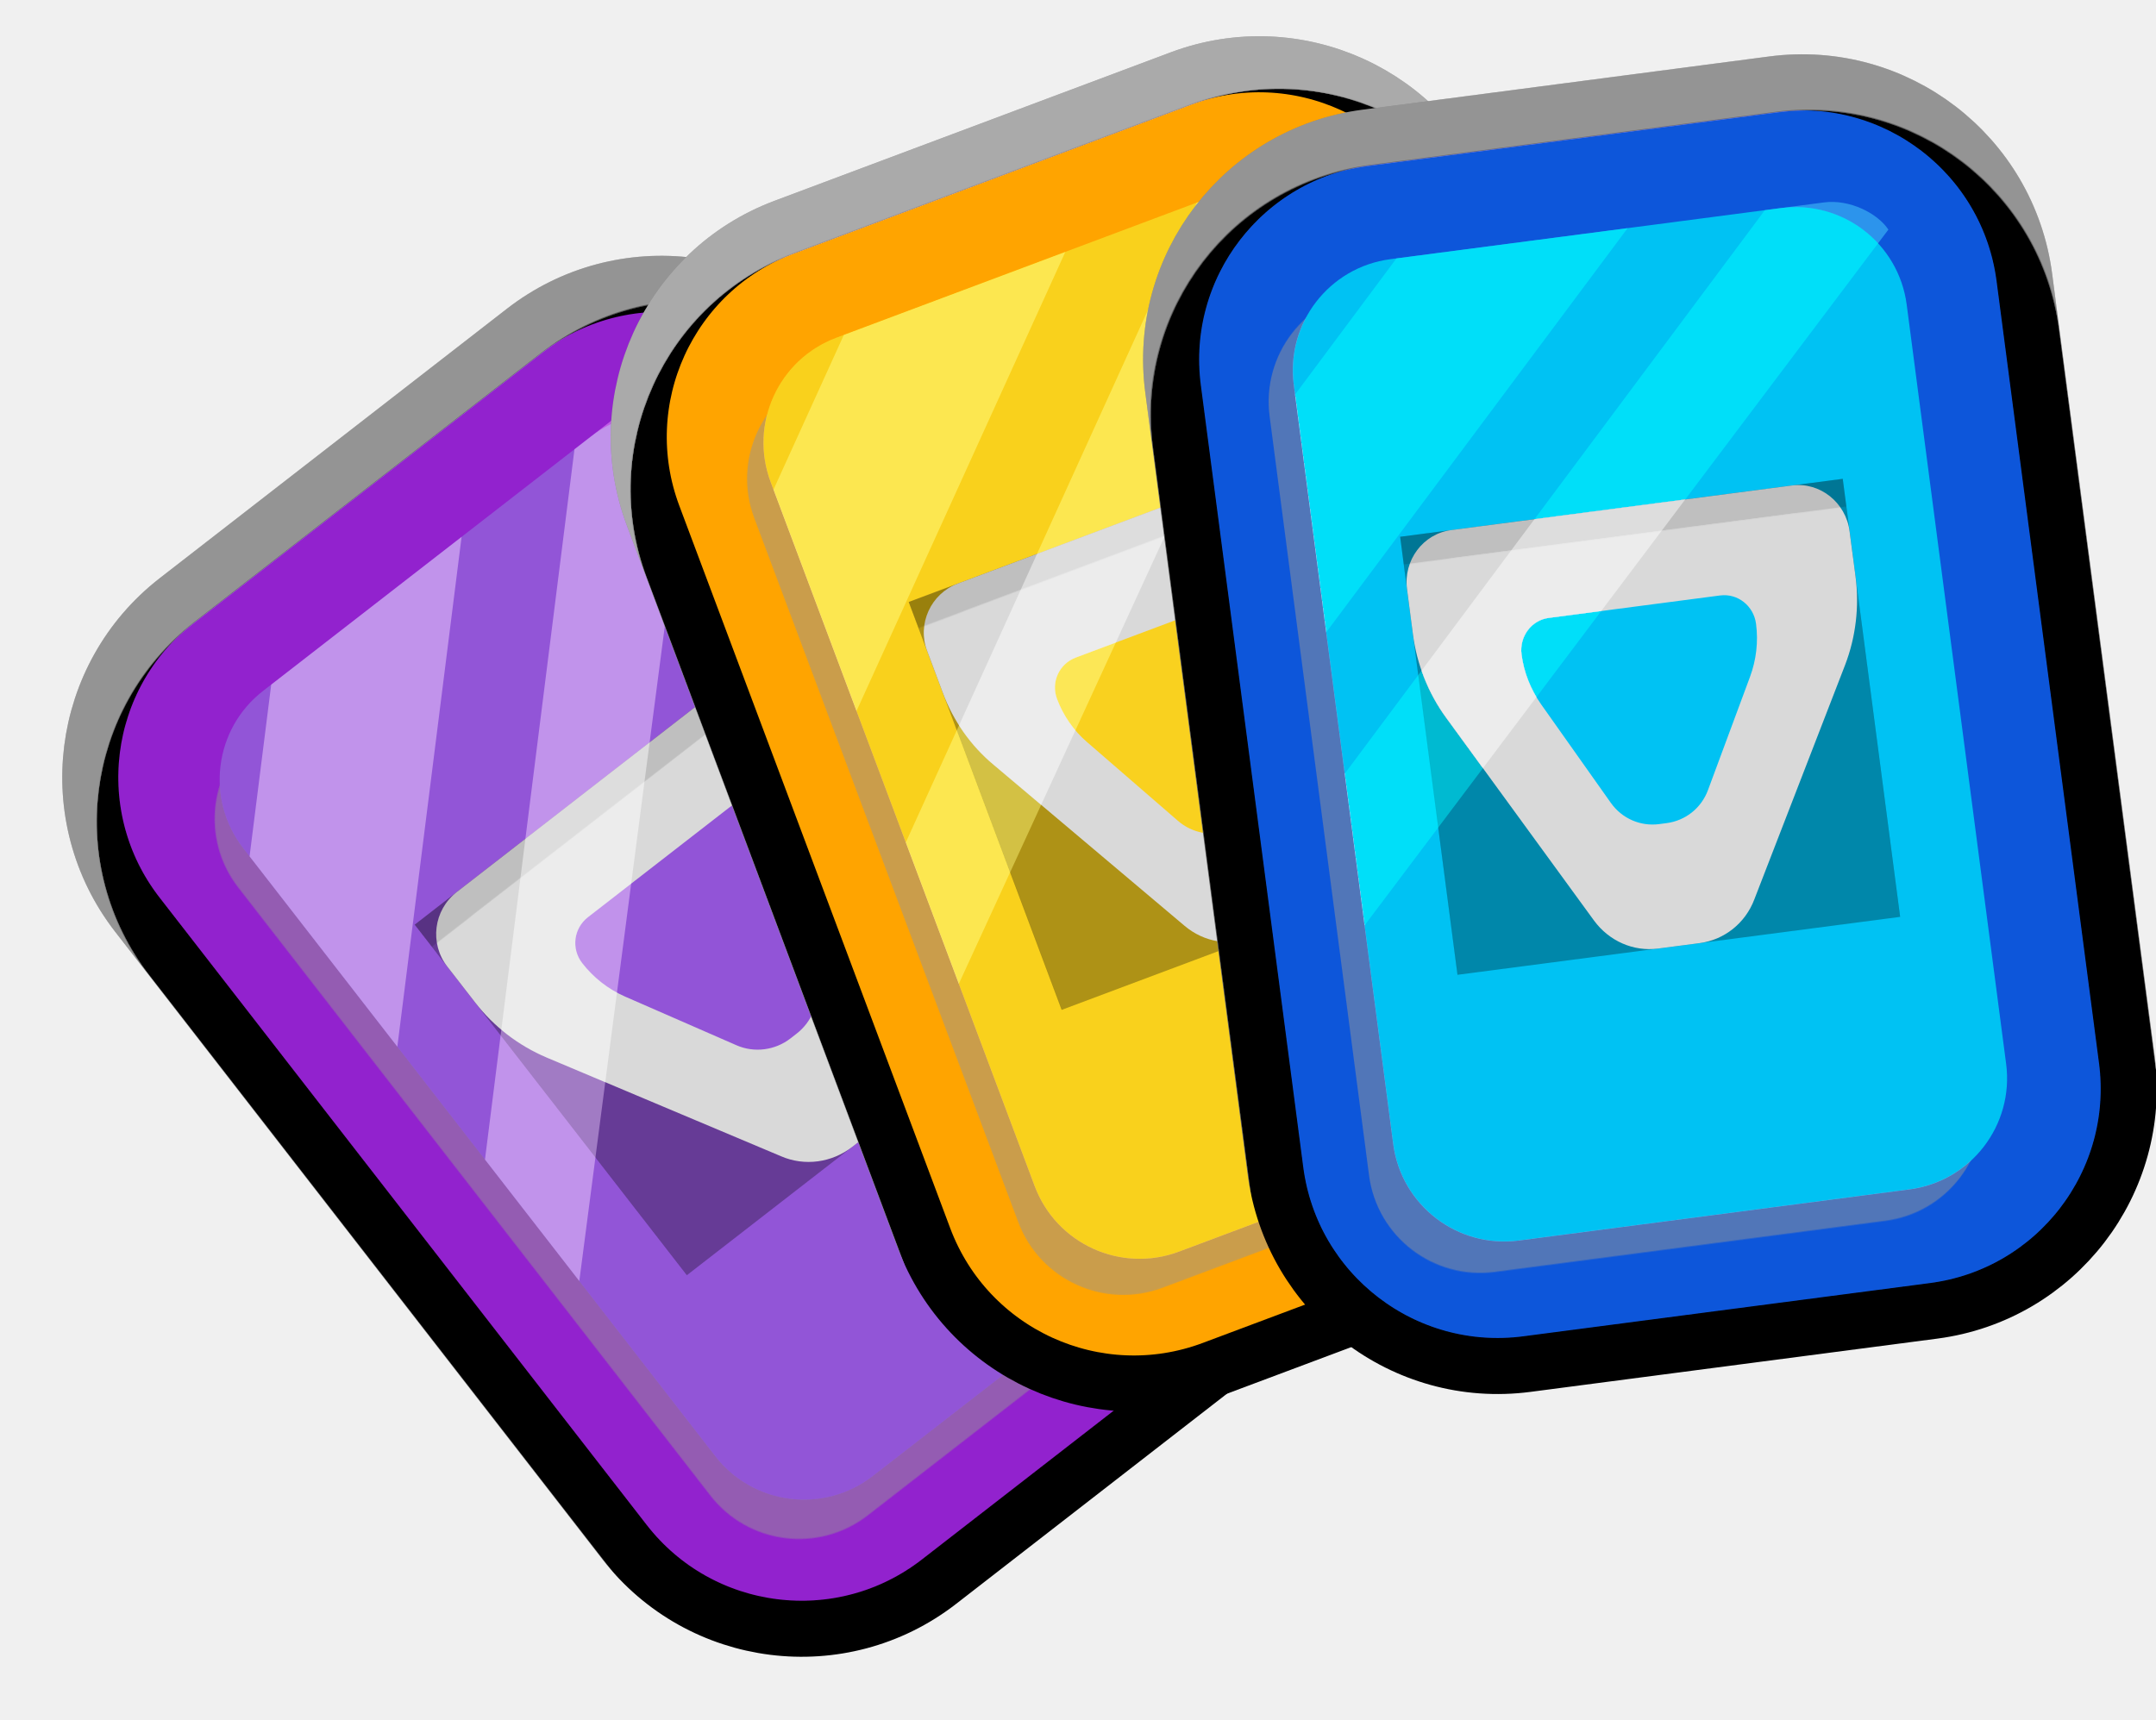
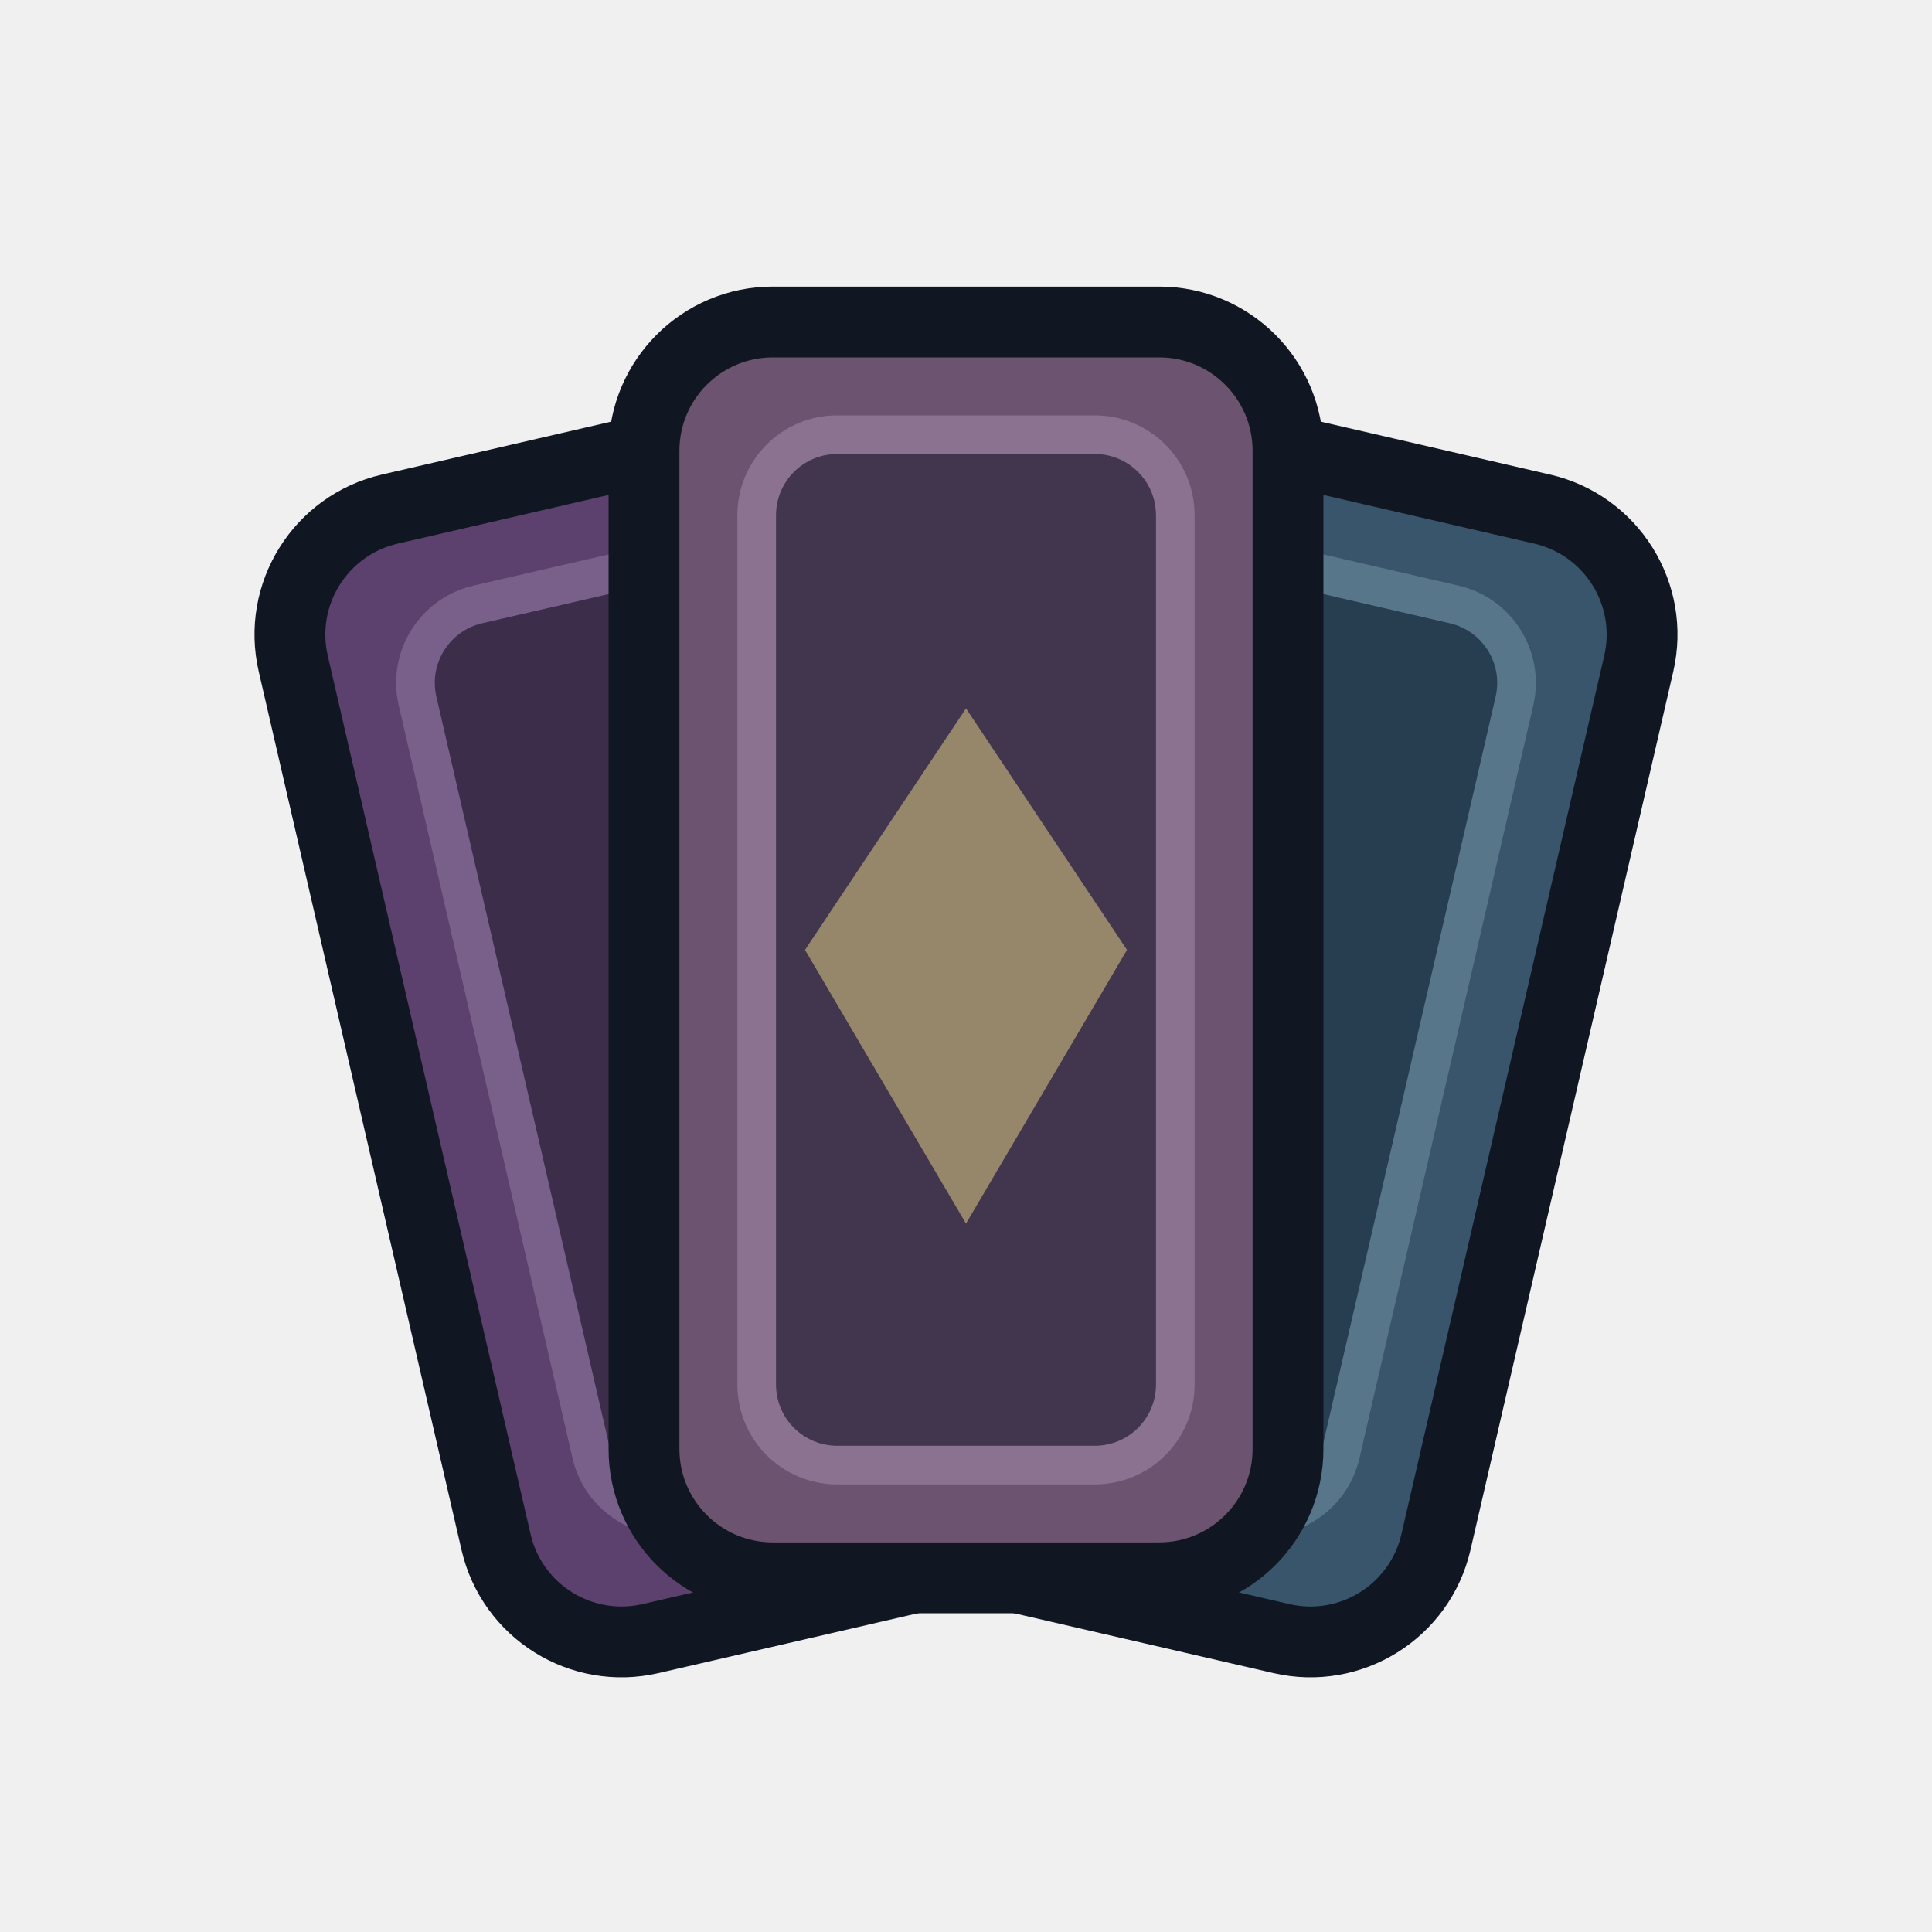
- <svg xmlns="http://www.w3.org/2000/svg" width="76.94" height="61.37" viewBox="0 0 76.94 61.37">
-   <defs>
-     <filter id="fx0">
-       <feGaussianBlur in="SourceAlpha" stdDeviation="0" result="fx0_is_blur" />
-       <feOffset dx="0" dy="2" result="fx0_is_off" />
-       <feComposite in="SourceAlpha" in2="fx0_is_off" operator="out" result="fx0_is_inv" />
-       <feFlood flood-color="#FFFFFF" flood-opacity="0.3" />
-       <feComposite in2="fx0_is_inv" operator="in" result="fx0_is_shadow" />
-       <feComposite in="fx0_is_shadow" in2="SourceGraphic" operator="over" />
-     </filter>
-     <filter id="fx1">
-       <feDropShadow dx="-1" dy="1" stdDeviation="0" flood-color="#979797" flood-opacity="0.5" />
-     </filter>
-     <filter id="fx2">
-       <feGaussianBlur in="SourceAlpha" stdDeviation="0" result="fx2_is_blur" />
-       <feOffset dx="0" dy="1" result="fx2_is_off" />
-       <feComposite in="SourceAlpha" in2="fx2_is_off" operator="out" result="fx2_is_inv" />
-       <feFlood flood-color="#000000" flood-opacity="0.25" />
-       <feComposite in2="fx2_is_inv" operator="in" result="fx2_is_shadow" />
-       <feComposite in="fx2_is_shadow" in2="SourceGraphic" operator="over" />
-     </filter>
-     <filter id="fx3">
-       <feGaussianBlur in="SourceAlpha" stdDeviation="0" result="fx3_is_blur" />
-       <feOffset dx="0" dy="2" result="fx3_is_off" />
-       <feComposite in="SourceAlpha" in2="fx3_is_off" operator="out" result="fx3_is_inv" />
-       <feFlood flood-color="#FFFFFF" flood-opacity="0.4" />
-       <feComposite in2="fx3_is_inv" operator="in" result="fx3_is_shadow" />
-       <feComposite in="fx3_is_shadow" in2="SourceGraphic" operator="over" />
-     </filter>
-     <filter id="fx4">
-       <feDropShadow dx="-1" dy="1" stdDeviation="0" flood-color="#979797" flood-opacity="0.5" />
-     </filter>
-     <filter id="fx5">
-       <feGaussianBlur in="SourceAlpha" stdDeviation="0" result="fx5_is_blur" />
-       <feOffset dx="0" dy="1" result="fx5_is_off" />
-       <feComposite in="SourceAlpha" in2="fx5_is_off" operator="out" result="fx5_is_inv" />
-       <feFlood flood-color="#000000" flood-opacity="0.25" />
-       <feComposite in2="fx5_is_inv" operator="in" result="fx5_is_shadow" />
-       <feComposite in="fx5_is_shadow" in2="SourceGraphic" operator="over" />
-     </filter>
-     <filter id="fx6">
-       <feGaussianBlur in="SourceAlpha" stdDeviation="0" result="fx6_is_blur" />
-       <feOffset dx="0" dy="2" result="fx6_is_off" />
-       <feComposite in="SourceAlpha" in2="fx6_is_off" operator="out" result="fx6_is_inv" />
-       <feFlood flood-color="#FFFFFF" flood-opacity="0.3" />
-       <feComposite in2="fx6_is_inv" operator="in" result="fx6_is_shadow" />
-       <feComposite in="fx6_is_shadow" in2="SourceGraphic" operator="over" />
-     </filter>
-     <filter id="fx7">
-       <feDropShadow dx="-1" dy="1" stdDeviation="0" flood-color="#979797" flood-opacity="0.5" />
-     </filter>
-     <filter id="fx8">
-       <feGaussianBlur in="SourceAlpha" stdDeviation="0" result="fx8_is_blur" />
-       <feOffset dx="0" dy="1" result="fx8_is_off" />
-       <feComposite in="SourceAlpha" in2="fx8_is_off" operator="out" result="fx8_is_inv" />
-       <feFlood flood-color="#000000" flood-opacity="0.25" />
-       <feComposite in2="fx8_is_inv" operator="in" result="fx8_is_shadow" />
-       <feComposite in="fx8_is_shadow" in2="SourceGraphic" operator="over" />
-     </filter>
-   </defs>
-   <g transform="translate(10.27, 11.96) rotate(-37.82, 15.84, 22.18)">
-     <g filter="url(#fx0)">
-       <rect width="31.68" height="44.35" rx="8" ry="8" fill="#9220CE" stroke="#000000" stroke-width="2" />
+ <svg xmlns="http://www.w3.org/2000/svg" width="60" height="60" viewBox="0 0 60 60" fill="none">
+   <g stroke="#111722" stroke-width="2.2" stroke-linejoin="round">
+     <g transform="rotate(-13 22 32)">
+       <rect x="12" y="14" width="20" height="36" rx="4" fill="#5C416F" />
+       <rect x="15.5" y="17.5" width="13" height="29" rx="2.5" fill="#3C2D4B" stroke="#78608A" stroke-width="1.2" />
    </g>
-     <g transform="translate(4.44, 4.44)" filter="url(#fx1)">
-       <rect width="22.81" height="35.48" rx="4" ry="4" fill="#9254D7" />
+     <g transform="rotate(13 38 32)">
+       <rect x="28" y="14" width="20" height="36" rx="4" fill="#38556C" />
+       <rect x="31.5" y="17.5" width="13" height="29" rx="2.5" fill="#273D50" stroke="#58768A" stroke-width="1.2" />
    </g>
-     <g transform="translate(7.6, 14.35)" filter="url(#fx2)">
-       <rect width="16.47" height="15.84" fill="#663B96" />
-       <g transform="translate(0, 0)">
-         <path d="M0 1.9C0 0.85 0.85 0 1.9 0L14.57 0C15.62 0 16.47 0.85 16.47 1.9L16.47 3.53C16.47 4.61 16.2 5.68 15.66 6.63L11.22 14.55C10.77 15.35 9.93 15.84 9.01 15.84L7.47 15.84C6.55 15.84 5.7 15.35 5.26 14.55L0.81 6.63C0.28 5.68 0 4.61 0 3.53L0 1.9Z" fill="#D9D9D9" />
-       </g>
-     </g>
-     <g transform="translate(11.48, 17.93)">
-       <path d="M0 1.17C0 0.52 0.52 0 1.17 0L7.55 0C8.2 0 8.72 0.52 8.72 1.17L8.72 1.17C8.72 1.82 8.56 2.47 8.25 3.04L6.17 6.86C5.84 7.47 5.2 7.85 4.5 7.85L4.22 7.85C3.53 7.85 2.88 7.47 2.55 6.86L0.47 3.04C0.16 2.47 0 1.82 0 1.17L0 1.17Z" fill="#9254D7" />
-     </g>
-     <g transform="translate(4.44, 4.44)" style="mix-blend-mode: soft-light">
-       <path d="M12.97 0L4.37 0L0 4.37L0 12.97L12.97 0Z" fill="#FFFFFF" />
-       <path d="M0 23.56L0 18.07L18.07 0L20.28 0C21.23 0 22.18 0.63 22.49 1.27L0 23.56Z" fill="#FFFFFF" />
-     </g>
-   </g>
-   <g transform="translate(27.15, 4.07) rotate(-20.55, 15.55, 21.77)">
-     <g filter="url(#fx3)">
-       <rect width="31.1" height="43.54" rx="8" ry="8" fill="#FFA402" stroke="#000000" stroke-width="2" />
-     </g>
-     <g transform="translate(4.35, 4.35)" filter="url(#fx4)">
-       <rect width="22.39" height="34.84" rx="4" ry="4" fill="#F9D11F" />
-     </g>
-     <g transform="translate(7.46, 14.09)" filter="url(#fx5)">
-       <rect width="16.17" height="15.55" fill="#AE9216" />
-       <g transform="translate(0, 0)">
-         <path d="M0 1.87C0 0.84 0.84 0 1.87 0L14.31 0C15.34 0 16.17 0.84 16.17 1.87L16.17 3.46C16.17 4.53 15.9 5.58 15.38 6.51L11.01 14.28C10.57 15.07 9.74 15.55 8.84 15.55L7.33 15.55C6.43 15.55 5.6 15.07 5.16 14.28L0.8 6.51C0.27 5.58 0 4.53 0 3.46L0 1.87Z" fill="#D9D9D9" />
-       </g>
-     </g>
-     <g transform="translate(11.2, 18.04)">
-       <path d="M0 1.15C0 0.51 0.51 0 1.15 0L7.41 0C8.05 0 8.56 0.51 8.56 1.15L8.56 1.15C8.56 1.79 8.4 2.42 8.1 2.98L6.06 6.73C5.73 7.33 5.1 7.71 4.42 7.71L4.14 7.71C3.46 7.71 2.83 7.33 2.51 6.73L0.47 2.98C0.16 2.42 0 1.79 0 1.15L0 1.15Z" fill="#F9D11F" />
-     </g>
-     <g transform="translate(4.35, 4.35)" style="mix-blend-mode: soft-light">
-       <path d="M12.73 0L4.29 0L0 4.29L0 12.73L12.73 0Z" fill="#FFFFFF" />
-       <path d="M0 23.13L0 17.74L17.74 0L19.91 0C20.84 0 21.77 0.62 22.08 1.24L0 23.13Z" fill="#FFFFFF" />
-     </g>
-   </g>
-   <g transform="translate(43.56, 3.77) rotate(-7.46, 15.32, 22.08)">
-     <g filter="url(#fx6)">
-       <rect width="30.64" height="44.16" rx="8" ry="8" fill="#1057DA" stroke="#000000" stroke-width="2" />
-     </g>
-     <g transform="translate(4.29, 4.42)" filter="url(#fx7)">
-       <rect width="22.06" height="35.33" rx="4" ry="4" fill="#00C2F3" />
-     </g>
-     <g transform="translate(7.35, 14.29)" filter="url(#fx8)">
-       <rect width="15.93" height="15.77" fill="#0087AA" />
-       <g transform="translate(0, 0)">
-         <path d="M0 1.89C0 0.85 0.82 0 1.84 0L14.1 0C15.11 0 15.93 0.85 15.93 1.89L15.93 3.51C15.93 4.59 15.66 5.66 15.15 6.6L10.85 14.48C10.42 15.28 9.6 15.77 8.71 15.77L7.22 15.77C6.33 15.77 5.52 15.28 5.08 14.48L0.78 6.6C0.27 5.66 0 4.59 0 3.51L0 1.89Z" fill="#D9D9D9" />
-       </g>
-     </g>
-     <g transform="translate(11.1, 17.85)">
-       <path d="M0 1.17C0 0.52 0.51 0 1.13 0L7.3 0C7.93 0 8.44 0.52 8.44 1.17L8.44 1.17C8.44 1.82 8.28 2.45 7.98 3.02L5.97 6.83C5.65 7.44 5.03 7.81 4.35 7.81L4.08 7.81C3.41 7.81 2.79 7.44 2.47 6.83L0.46 3.02C0.16 2.45 0 1.82 0 1.17L0 1.17Z" fill="#00C2F3" />
-     </g>
-     <g transform="translate(4.29, 4.42)" style="mix-blend-mode: soft-light">
-       <path d="M12.54 0L4.22 0L0 4.35L0 12.91L12.54 0Z" fill="#FFFFFF" />
-       <path d="M0 23.46L0 18L17.48 0L19.61 0C20.53 0 21.45 0.63 21.76 1.26L0 23.46Z" fill="#FFFFFF" />
-     </g>
+     <rect x="20" y="10" width="20" height="39" rx="4" fill="#6C536F" />
+     <rect x="23.5" y="13.5" width="13" height="32" rx="2.5" fill="#42354E" stroke="#8B7291" stroke-width="1.2" />
+     <path d="M30 22L35 29.5L30 38L25 29.5L30 22Z" fill="#96876B" stroke="none" />
  </g>
</svg>
